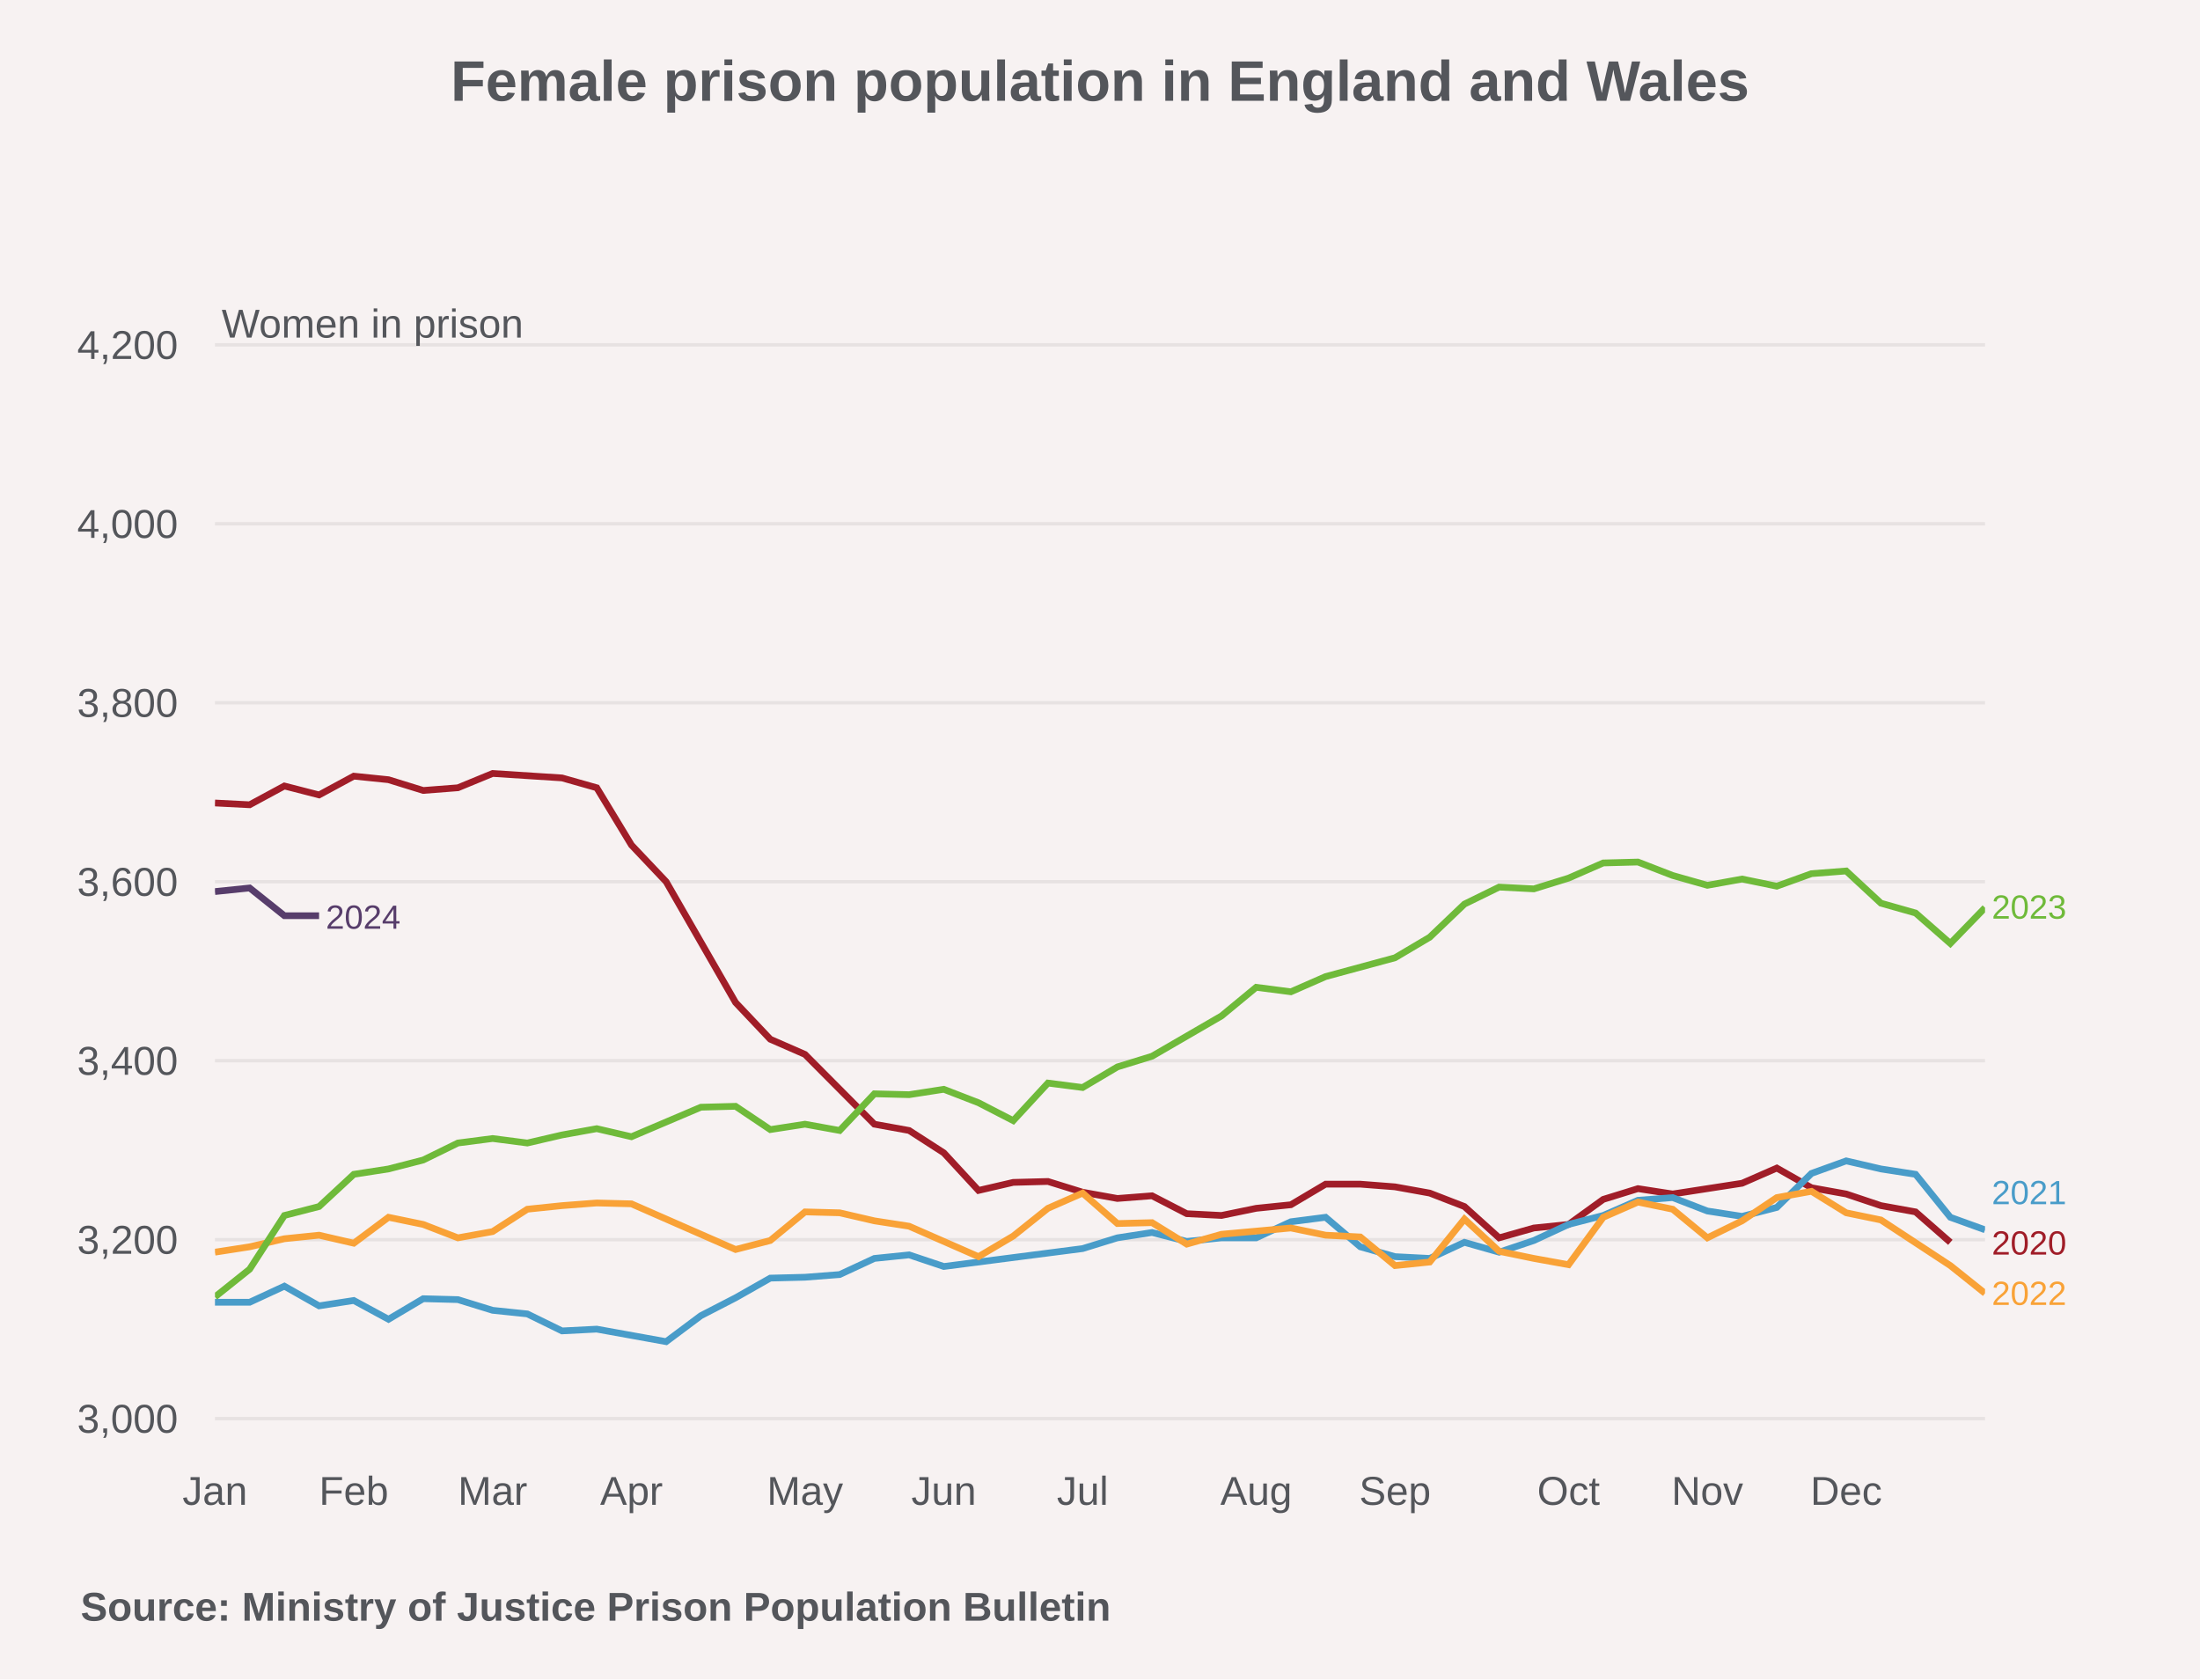
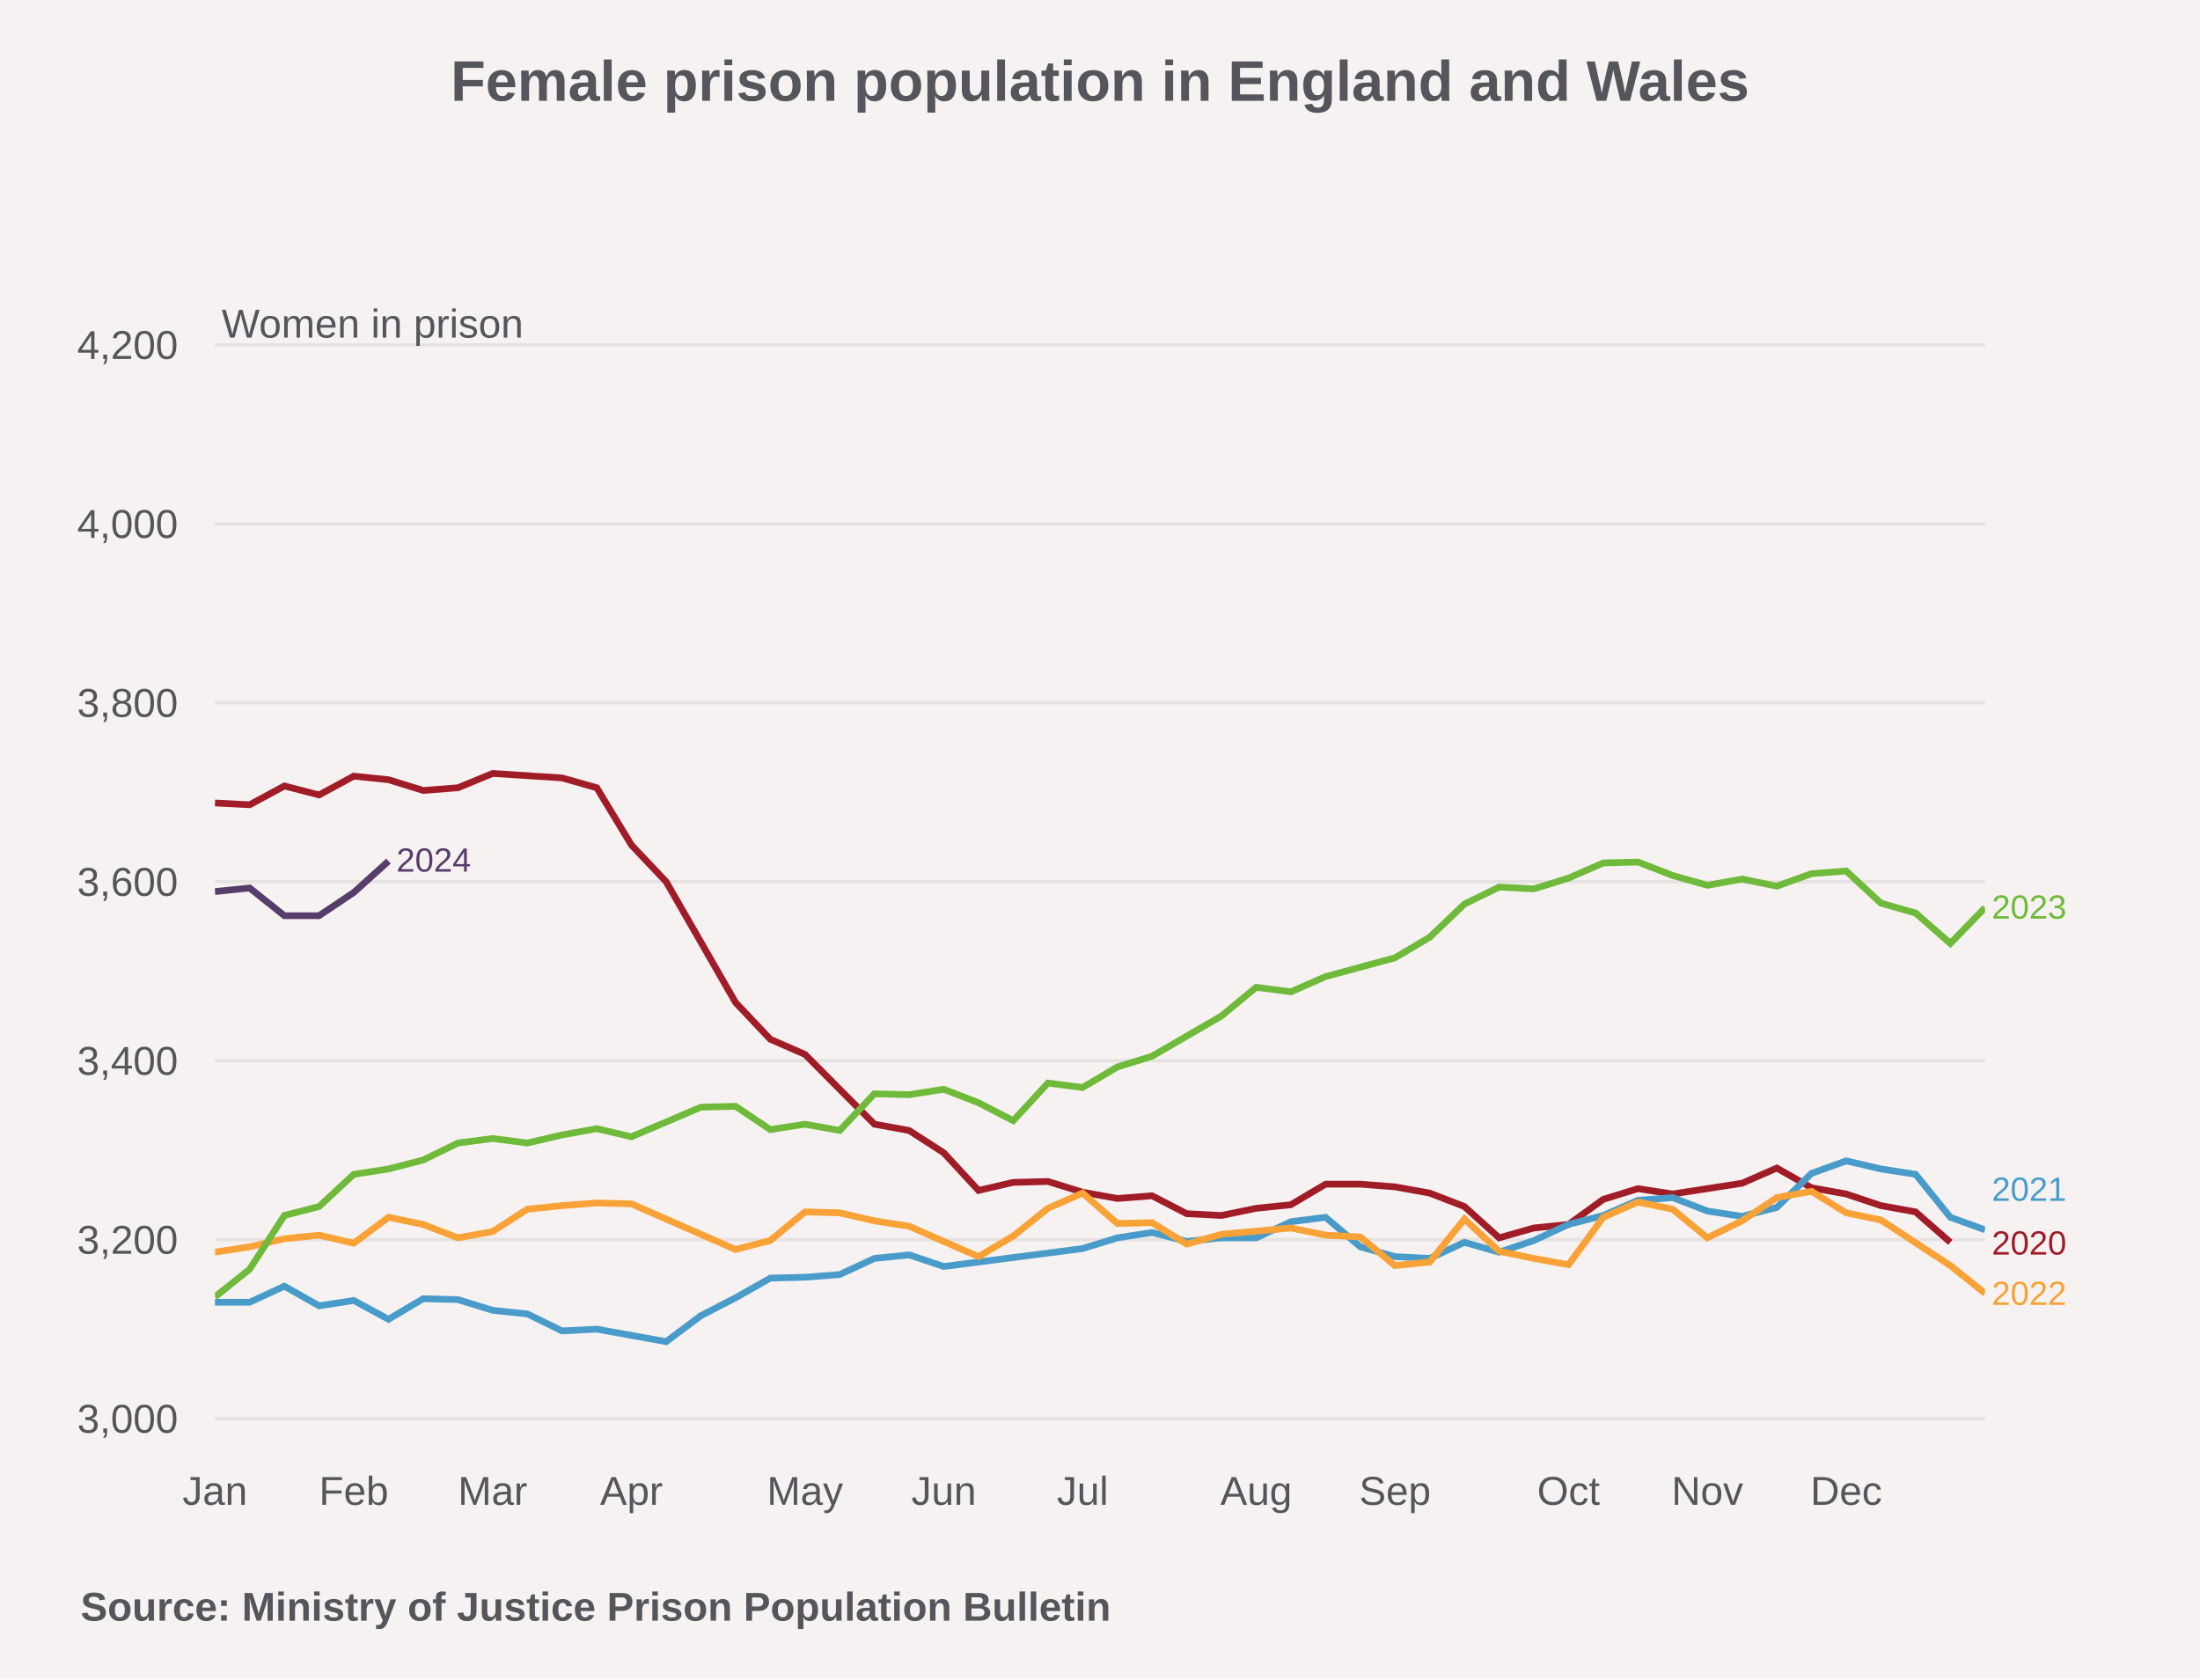
<svg xmlns="http://www.w3.org/2000/svg" class="main-svg" width="655" height="500" style="" viewBox="0 0 655 500">
  <rect x="0" y="0" width="655" height="500" style="fill: rgb(247, 242, 242); fill-opacity: 1;" />
-   <defs id="defs-242fe2">
+   <defs id="defs-b01d82">
    <g class="clips">
-       <clipPath id="clip242fe2xyplot" class="plotclip">
+       <clipPath id="clipb01d82xyplot" class="plotclip">
        <rect width="527" height="325" />
      </clipPath>
-       <clipPath class="axesclip" id="clip242fe2x">
+       <clipPath class="axesclip" id="clipb01d82x">
        <rect x="64" y="0" width="527" height="500" />
      </clipPath>
-       <clipPath class="axesclip" id="clip242fe2y">
+       <clipPath class="axesclip" id="clipb01d82y">
        <rect x="0" y="100" width="655" height="325" />
      </clipPath>
-       <clipPath class="axesclip" id="clip242fe2xy">
+       <clipPath class="axesclip" id="clipb01d82xy">
        <rect x="64" y="100" width="527" height="325" />
      </clipPath>
    </g>
    <g class="gradients" />
    <g class="patterns" />
  </defs>
  <g class="bglayer" />
  <g class="layer-below">
    <g class="imagelayer" />
    <g class="shapelayer" />
  </g>
  <g class="cartesianlayer">
    <g class="subplot xy">
      <g class="layer-subplot">
        <g class="shapelayer" />
        <g class="imagelayer" />
      </g>
      <g class="minor-gridlayer">
        <g class="x" />
        <g class="y" />
      </g>
      <g class="gridlayer">
        <g class="x" />
        <g class="y">
          <path class="ygrid crisp" transform="translate(0,422.34)" d="M64,0h527" style="stroke: rgb(231, 226, 226); stroke-opacity: 1; stroke-width: 1px;" />
          <path class="ygrid crisp" transform="translate(0,369.06)" d="M64,0h527" style="stroke: rgb(231, 226, 226); stroke-opacity: 1; stroke-width: 1px;" />
          <path class="ygrid crisp" transform="translate(0,315.78)" d="M64,0h527" style="stroke: rgb(231, 226, 226); stroke-opacity: 1; stroke-width: 1px;" />
          <path class="ygrid crisp" transform="translate(0,262.5)" d="M64,0h527" style="stroke: rgb(231, 226, 226); stroke-opacity: 1; stroke-width: 1px;" />
          <path class="ygrid crisp" transform="translate(0,209.22)" d="M64,0h527" style="stroke: rgb(231, 226, 226); stroke-opacity: 1; stroke-width: 1px;" />
          <path class="ygrid crisp" transform="translate(0,155.94)" d="M64,0h527" style="stroke: rgb(231, 226, 226); stroke-opacity: 1; stroke-width: 1px;" />
          <path class="ygrid crisp" transform="translate(0,102.66)" d="M64,0h527" style="stroke: rgb(231, 226, 226); stroke-opacity: 1; stroke-width: 1px;" />
        </g>
      </g>
      <g class="zerolinelayer" />
      <path class="xlines-below" />
      <path class="ylines-below" />
      <g class="overlines-below" />
      <g class="xaxislayer-below" />
      <g class="yaxislayer-below" />
      <g class="overaxes-below" />
-       <g class="plot" transform="translate(64,100)" clip-path="url(#clip242fe2xyplot)">
+       <g class="plot" transform="translate(64,100)" clip-path="url(#clipb01d82xyplot)">
        <g class="scatterlayer mlayer">
-           <g class="trace scatter tracee411eb" style="stroke-miterlimit: 2; opacity: 1;">
+           <g class="trace scatter trace546558" style="stroke-miterlimit: 2; opacity: 1;">
            <g class="fills" />
            <g class="errorbars" />
            <g class="lines">
              <path class="js-line" d="M0,139.06L10.33,139.59L20.67,134L31,136.66L41.33,131.07L51.67,132.13L62,135.33L72.33,134.53L82.67,130.27L103.33,131.6L113.67,134.53L124,151.58L134.33,162.5L155,198.46L165.33,209.39L175.67,213.91L196.33,234.69L206.67,236.56L217,243.22L227.33,254.41L237.67,252.01L248,251.74L258.33,254.94L268.67,256.8L279,256L289.33,261.33L299.67,261.86L310,259.73L320.33,258.67L330.67,252.54L341,252.54L351.33,253.34L361.67,255.2L372,259.2L382.33,268.52L392.67,265.59L403,264.53L413.33,257.07L423.67,253.87L434,255.47L444.33,253.87L454.67,252.27L465,247.75L475.33,253.61L485.67,255.47L496,258.93L506.33,260.8L516.67,269.86" style="vector-effect: non-scaling-stroke; fill: none; stroke: rgb(160, 29, 40); stroke-opacity: 1; stroke-width: 2px; opacity: 1;" />
            </g>
            <g class="points" />
            <g class="text" />
          </g>
-           <g class="trace scatter trace22ff5b" style="stroke-miterlimit: 2; opacity: 1;">
+           <g class="trace scatter trace921552" style="stroke-miterlimit: 2; opacity: 1;">
            <g class="fills" />
            <g class="errorbars" />
            <g class="lines">
              <path class="js-line" d="M0,287.7L10.33,287.7L20.67,282.91L31,288.77L41.33,287.17L51.67,292.77L62,286.64L72.33,286.91L82.67,290.1L93,291.17L103.33,296.23L113.67,295.7L134.33,299.43L144.67,291.7L155,286.37L165.33,280.51L175.67,280.25L186,279.45L196.33,274.65L206.67,273.59L217,277.05L258.33,271.72L268.67,268.52L279,266.93L289.33,269.59L299.67,268.52L310,268.52L320.33,263.73L330.67,262.4L341,271.19L351.33,274.12L361.67,274.65L372,269.86L382.33,272.79L392.67,269.32L403,264.53L413.33,261.86L423.67,257.34L434,256.54L444.33,260.53L454.67,262.13L465,259.47L475.33,249.34L485.67,245.61L496,248.01L506.33,249.61L516.67,262.4L527,266.13" style="vector-effect: non-scaling-stroke; fill: none; stroke: rgb(73, 156, 201); stroke-opacity: 1; stroke-width: 2px; opacity: 1;" />
            </g>
            <g class="points" />
            <g class="text" />
          </g>
-           <g class="trace scatter trace3f2408" style="stroke-miterlimit: 2; opacity: 1;">
+           <g class="trace scatter trace48100c" style="stroke-miterlimit: 2; opacity: 1;">
            <g class="fills" />
            <g class="errorbars" />
            <g class="lines">
              <path class="js-line" d="M0,272.79L10.33,271.19L20.67,268.79L31,267.73L41.33,270.12L51.67,262.4L62,264.53L72.33,268.52L82.67,266.66L93,260L103.33,258.93L113.67,258.14L124,258.4L155,271.99L165.33,269.32L175.67,260.8L186,261.07L196.33,263.46L206.67,265.06L227.33,274.12L237.67,267.99L248,259.73L258.33,255.2L268.67,264.26L279,264L289.33,270.39L299.67,267.46L320.33,265.59L330.67,267.73L341,268.26L351.33,276.78L361.67,275.72L372,262.93L382.33,272.52L392.67,274.65L403,276.52L413.33,262.4L423.67,257.87L434,260L444.33,268.52L454.67,263.46L465,256.54L475.33,254.67L485.67,261.07L496,263.2L516.67,276.78L527,285.04" style="vector-effect: non-scaling-stroke; fill: none; stroke: rgb(249, 162, 55); stroke-opacity: 1; stroke-width: 2px; opacity: 1;" />
            </g>
            <g class="points" />
            <g class="text" />
          </g>
-           <g class="trace scatter trace53ba4b" style="stroke-miterlimit: 2; opacity: 1;">
+           <g class="trace scatter trace81eac0" style="stroke-miterlimit: 2; opacity: 1;">
            <g class="fills" />
            <g class="errorbars" />
            <g class="lines">
              <path class="js-line" d="M0,286.11L10.33,277.85L20.67,261.86L31,259.2L41.33,249.61L51.67,248.01L62,245.35L72.33,240.29L82.67,238.95L93,240.29L103.33,237.89L113.67,236.02L124,238.42L144.67,229.63L155,229.36L165.33,236.29L175.67,234.69L186,236.56L196.33,225.64L206.67,225.9L217,224.3L227.33,228.3L237.67,233.63L248,222.44L258.33,223.77L268.67,217.64L279,214.45L299.67,202.46L310,193.93L320.33,195.27L330.67,190.74L351.33,185.14L361.67,179.02L372,169.16L382.33,164.1L392.67,164.63L403,161.43L413.33,156.91L423.67,156.64L434,160.64L444.33,163.57L454.67,161.7L465,163.83L475.33,160.1L485.67,159.3L496,168.89L506.33,171.82L516.67,180.88L527,170.23" style="vector-effect: non-scaling-stroke; fill: none; stroke: rgb(111, 186, 58); stroke-opacity: 1; stroke-width: 2px; opacity: 1;" />
            </g>
            <g class="points" />
            <g class="text" />
          </g>
-           <g class="trace scatter trace1928cb" style="stroke-miterlimit: 2; opacity: 1;">
-             <g class="fills" />
-             <g class="errorbars" />
-             <g class="lines">
-               <path class="js-line" d="M0,165.43L10.33,164.36L20.67,172.62L31,172.62" style="vector-effect: non-scaling-stroke; fill: none; stroke: rgb(87, 61, 107); stroke-opacity: 1; stroke-width: 2px; opacity: 1;" />
+           <g class="trace scatter trace9c696c" style="stroke-miterlimit: 2; opacity: 1;">
+             <g class="fills" />
+             <g class="errorbars" />
+             <g class="lines">
+               <path class="js-line" d="M0,165.43L10.33,164.36L20.67,172.62L31,172.62L41.33,165.7L51.67,156.37" style="vector-effect: non-scaling-stroke; fill: none; stroke: rgb(87, 61, 107); stroke-opacity: 1; stroke-width: 2px; opacity: 1;" />
            </g>
            <g class="points" />
            <g class="text" />
          </g>
        </g>
      </g>
      <g class="overplot" />
      <path class="xlines-above crisp" d="M0,0" style="fill: none;" />
      <path class="ylines-above crisp" d="M0,0" style="fill: none;" />
      <g class="overlines-above" />
      <g class="xaxislayer-above">
        <g class="xtick">
          <text text-anchor="middle" x="0" y="448" transform="translate(64,0)" style="font-family: 'Helvetica Neue', Arial; font-size: 12px; fill: rgb(84, 86, 91); fill-opacity: 1; white-space: pre; opacity: 1;">Jan</text>
        </g>
        <g class="xtick">
          <text text-anchor="middle" x="0" y="448" style="font-family: 'Helvetica Neue', Arial; font-size: 12px; fill: rgb(84, 86, 91); fill-opacity: 1; white-space: pre; opacity: 1;" transform="translate(105.33,0)">Feb</text>
        </g>
        <g class="xtick">
          <text text-anchor="middle" x="0" y="448" style="font-family: 'Helvetica Neue', Arial; font-size: 12px; fill: rgb(84, 86, 91); fill-opacity: 1; white-space: pre; opacity: 1;" transform="translate(146.67,0)">Mar</text>
        </g>
        <g class="xtick">
          <text text-anchor="middle" x="0" y="448" style="font-family: 'Helvetica Neue', Arial; font-size: 12px; fill: rgb(84, 86, 91); fill-opacity: 1; white-space: pre; opacity: 1;" transform="translate(188,0)">Apr</text>
        </g>
        <g class="xtick">
          <text text-anchor="middle" x="0" y="448" style="font-family: 'Helvetica Neue', Arial; font-size: 12px; fill: rgb(84, 86, 91); fill-opacity: 1; white-space: pre; opacity: 1;" transform="translate(239.67,0)">May</text>
        </g>
        <g class="xtick">
          <text text-anchor="middle" x="0" y="448" style="font-family: 'Helvetica Neue', Arial; font-size: 12px; fill: rgb(84, 86, 91); fill-opacity: 1; white-space: pre; opacity: 1;" transform="translate(281,0)">Jun</text>
        </g>
        <g class="xtick">
          <text text-anchor="middle" x="0" y="448" style="font-family: 'Helvetica Neue', Arial; font-size: 12px; fill: rgb(84, 86, 91); fill-opacity: 1; white-space: pre; opacity: 1;" transform="translate(322.33,0)">Jul</text>
        </g>
        <g class="xtick">
          <text text-anchor="middle" x="0" y="448" style="font-family: 'Helvetica Neue', Arial; font-size: 12px; fill: rgb(84, 86, 91); fill-opacity: 1; white-space: pre; opacity: 1;" transform="translate(374,0)">Aug</text>
        </g>
        <g class="xtick">
          <text text-anchor="middle" x="0" y="448" style="font-family: 'Helvetica Neue', Arial; font-size: 12px; fill: rgb(84, 86, 91); fill-opacity: 1; white-space: pre; opacity: 1;" transform="translate(415.33,0)">Sep</text>
        </g>
        <g class="xtick">
          <text text-anchor="middle" x="0" y="448" style="font-family: 'Helvetica Neue', Arial; font-size: 12px; fill: rgb(84, 86, 91); fill-opacity: 1; white-space: pre; opacity: 1;" transform="translate(467,0)">Oct</text>
        </g>
        <g class="xtick">
          <text text-anchor="middle" x="0" y="448" style="font-family: 'Helvetica Neue', Arial; font-size: 12px; fill: rgb(84, 86, 91); fill-opacity: 1; white-space: pre; opacity: 1;" transform="translate(508.33,0)">Nov</text>
        </g>
        <g class="xtick">
          <text text-anchor="middle" x="0" y="448" style="font-family: 'Helvetica Neue', Arial; font-size: 12px; fill: rgb(84, 86, 91); fill-opacity: 1; white-space: pre; opacity: 1;" transform="translate(549.67,0)">Dec</text>
        </g>
      </g>
      <g class="yaxislayer-above">
        <g class="ytick">
          <text text-anchor="end" x="53" y="4.2" transform="translate(0,422.34)" style="font-family: 'Helvetica Neue', Arial; font-size: 12px; fill: rgb(84, 86, 91); fill-opacity: 1; white-space: pre; opacity: 1;">3,000</text>
        </g>
        <g class="ytick">
          <text text-anchor="end" x="53" y="4.2" style="font-family: 'Helvetica Neue', Arial; font-size: 12px; fill: rgb(84, 86, 91); fill-opacity: 1; white-space: pre; opacity: 1;" transform="translate(0,369.06)">3,200</text>
        </g>
        <g class="ytick">
          <text text-anchor="end" x="53" y="4.2" style="font-family: 'Helvetica Neue', Arial; font-size: 12px; fill: rgb(84, 86, 91); fill-opacity: 1; white-space: pre; opacity: 1;" transform="translate(0,315.78)">3,400</text>
        </g>
        <g class="ytick">
          <text text-anchor="end" x="53" y="4.2" style="font-family: 'Helvetica Neue', Arial; font-size: 12px; fill: rgb(84, 86, 91); fill-opacity: 1; white-space: pre; opacity: 1;" transform="translate(0,262.5)">3,600</text>
        </g>
        <g class="ytick">
          <text text-anchor="end" x="53" y="4.2" style="font-family: 'Helvetica Neue', Arial; font-size: 12px; fill: rgb(84, 86, 91); fill-opacity: 1; white-space: pre; opacity: 1;" transform="translate(0,209.22)">3,800</text>
        </g>
        <g class="ytick">
          <text text-anchor="end" x="53" y="4.2" style="font-family: 'Helvetica Neue', Arial; font-size: 12px; fill: rgb(84, 86, 91); fill-opacity: 1; white-space: pre; opacity: 1;" transform="translate(0,155.94)">4,000</text>
        </g>
        <g class="ytick">
          <text text-anchor="end" x="53" y="4.2" style="font-family: 'Helvetica Neue', Arial; font-size: 12px; fill: rgb(84, 86, 91); fill-opacity: 1; white-space: pre; opacity: 1;" transform="translate(0,102.66)">4,200</text>
        </g>
      </g>
      <g class="overaxes-above" />
    </g>
  </g>
  <g class="polarlayer" />
  <g class="smithlayer" />
  <g class="ternarylayer" />
  <g class="geolayer" />
  <g class="funnelarealayer" />
  <g class="pielayer" />
  <g class="iciclelayer" />
  <g class="treemaplayer" />
  <g class="sunburstlayer" />
  <g class="glimages" />
-   <defs id="topdefs-242fe2">
+   <defs id="topdefs-b01d82">
    <g class="clips" />
  </defs>
  <g class="layer-above">
    <g class="imagelayer" />
    <g class="shapelayer" />
  </g>
  <g class="infolayer">
    <g class="g-gtitle">
      <text class="gtitle" x="327.5" y="30" text-anchor="middle" dy="0em" style="font-family: 'Helvetica Neue', Arial; font-size: 17px; fill: rgb(84, 86, 91); opacity: 1; font-weight: normal; white-space: pre;">
        <tspan style="font-weight:bold">Female prison population in England and Wales</tspan>
      </text>
    </g>
    <g class="g-xtitle" />
    <g class="g-ytitle" />
    <g class="annotation" data-index="0" style="opacity: 1;">
      <g class="annotation-text-g" transform="rotate(0,604,369.86)">
        <g class="cursor-pointer" transform="translate(591,362)">
          <rect class="bg" x="0.5" y="0.5" width="25" height="15" style="stroke-width: 1px; stroke: rgb(0, 0, 0); stroke-opacity: 0; fill: rgb(0, 0, 0); fill-opacity: 0;" />
          <text class="annotation-text" text-anchor="start" x="2" y="11.5" style="font-family: 'Helvetica Neue', Arial; font-size: 10px; fill: rgb(160, 29, 40); fill-opacity: 1; white-space: pre;">2020</text>
        </g>
      </g>
    </g>
    <g class="annotation" data-index="1" style="opacity: 1;">
-       <g class="annotation-text-g" transform="rotate(0,604,355.47)">
-         <g class="cursor-pointer" transform="translate(591,347)">
+       <g class="annotation-text-g" transform="rotate(0,604,354.14)">
+         <g class="cursor-pointer" transform="translate(591,346)">
          <rect class="bg" x="0.5" y="0.5" width="25" height="15" style="stroke-width: 1px; stroke: rgb(0, 0, 0); stroke-opacity: 0; fill: rgb(0, 0, 0); fill-opacity: 0;" />
          <text class="annotation-text" text-anchor="start" x="2" y="11.5" style="font-family: 'Helvetica Neue', Arial; font-size: 10px; fill: rgb(73, 156, 201); fill-opacity: 1; white-space: pre;">2021</text>
        </g>
      </g>
    </g>
    <g class="annotation" data-index="2" style="opacity: 1;">
      <g class="annotation-text-g" transform="rotate(0,604,385.04)">
        <g class="cursor-pointer" transform="translate(591,377)">
          <rect class="bg" x="0.5" y="0.5" width="25" height="15" style="stroke-width: 1px; stroke: rgb(0, 0, 0); stroke-opacity: 0; fill: rgb(0, 0, 0); fill-opacity: 0;" />
          <text class="annotation-text" text-anchor="start" x="2" y="11.5" style="font-family: 'Helvetica Neue', Arial; font-size: 10px; fill: rgb(249, 162, 55); fill-opacity: 1; white-space: pre;">2022</text>
        </g>
      </g>
    </g>
    <g class="annotation" data-index="3" style="opacity: 1;">
      <g class="annotation-text-g" transform="rotate(0,604,270.23)">
        <g class="cursor-pointer" transform="translate(591,262)">
          <rect class="bg" x="0.5" y="0.5" width="25" height="15" style="stroke-width: 1px; stroke: rgb(0, 0, 0); stroke-opacity: 0; fill: rgb(0, 0, 0); fill-opacity: 0;" />
          <text class="annotation-text" text-anchor="start" x="2" y="11.5" style="font-family: 'Helvetica Neue', Arial; font-size: 10px; fill: rgb(111, 186, 58); fill-opacity: 1; white-space: pre;">2023</text>
        </g>
      </g>
    </g>
    <g class="annotation" data-index="4" style="opacity: 1;">
-       <g class="annotation-text-g" transform="rotate(0,108,272.62)">
-         <g class="cursor-pointer" transform="translate(95,265)">
+       <g class="annotation-text-g" transform="rotate(0,128.67,256.37)">
+         <g class="cursor-pointer" transform="translate(116,248)">
          <rect class="bg" x="0.5" y="0.5" width="25" height="15" style="stroke-width: 1px; stroke: rgb(0, 0, 0); stroke-opacity: 0; fill: rgb(0, 0, 0); fill-opacity: 0;" />
          <text class="annotation-text" text-anchor="start" x="2" y="11.5" style="font-family: 'Helvetica Neue', Arial; font-size: 10px; fill: rgb(87, 61, 107); fill-opacity: 1; white-space: pre;">2024</text>
        </g>
      </g>
    </g>
    <g class="annotation" data-index="5" style="opacity: 1;">
      <g class="annotation-text-g" transform="rotate(0,175.84,477.75)">
        <g class="cursor-pointer" transform="translate(22,469)">
          <rect class="bg" x="0.5" y="0.5" width="307" height="17" style="stroke-width: 1px; stroke: rgb(0, 0, 0); stroke-opacity: 0; fill: rgb(0, 0, 0); fill-opacity: 0;" />
          <text class="annotation-text" text-anchor="start" x="2" y="13.5" style="font-family: 'Helvetica Neue', Arial; font-size: 12px; fill: rgb(84, 86, 91); fill-opacity: 1; white-space: pre;">
            <tspan style="font-weight:bold">Source: Ministry of Justice Prison Population Bulletin</tspan>
          </text>
        </g>
      </g>
    </g>
    <g class="annotation" data-index="6" style="opacity: 1;">
      <g class="annotation-text-g" transform="rotate(0,111,96)">
        <g class="cursor-pointer" transform="translate(64,87)">
          <rect class="bg" x="0.5" y="0.5" width="93" height="17" style="stroke-width: 1px; stroke: rgb(0, 0, 0); stroke-opacity: 0; fill: rgb(0, 0, 0); fill-opacity: 0;" />
          <text class="annotation-text" text-anchor="start" x="2" y="13.5" style="font-family: 'Helvetica Neue', Arial; font-size: 12px; fill: rgb(84, 86, 91); fill-opacity: 1; white-space: pre;">Women in prison</text>
        </g>
      </g>
    </g>
  </g>
</svg>
